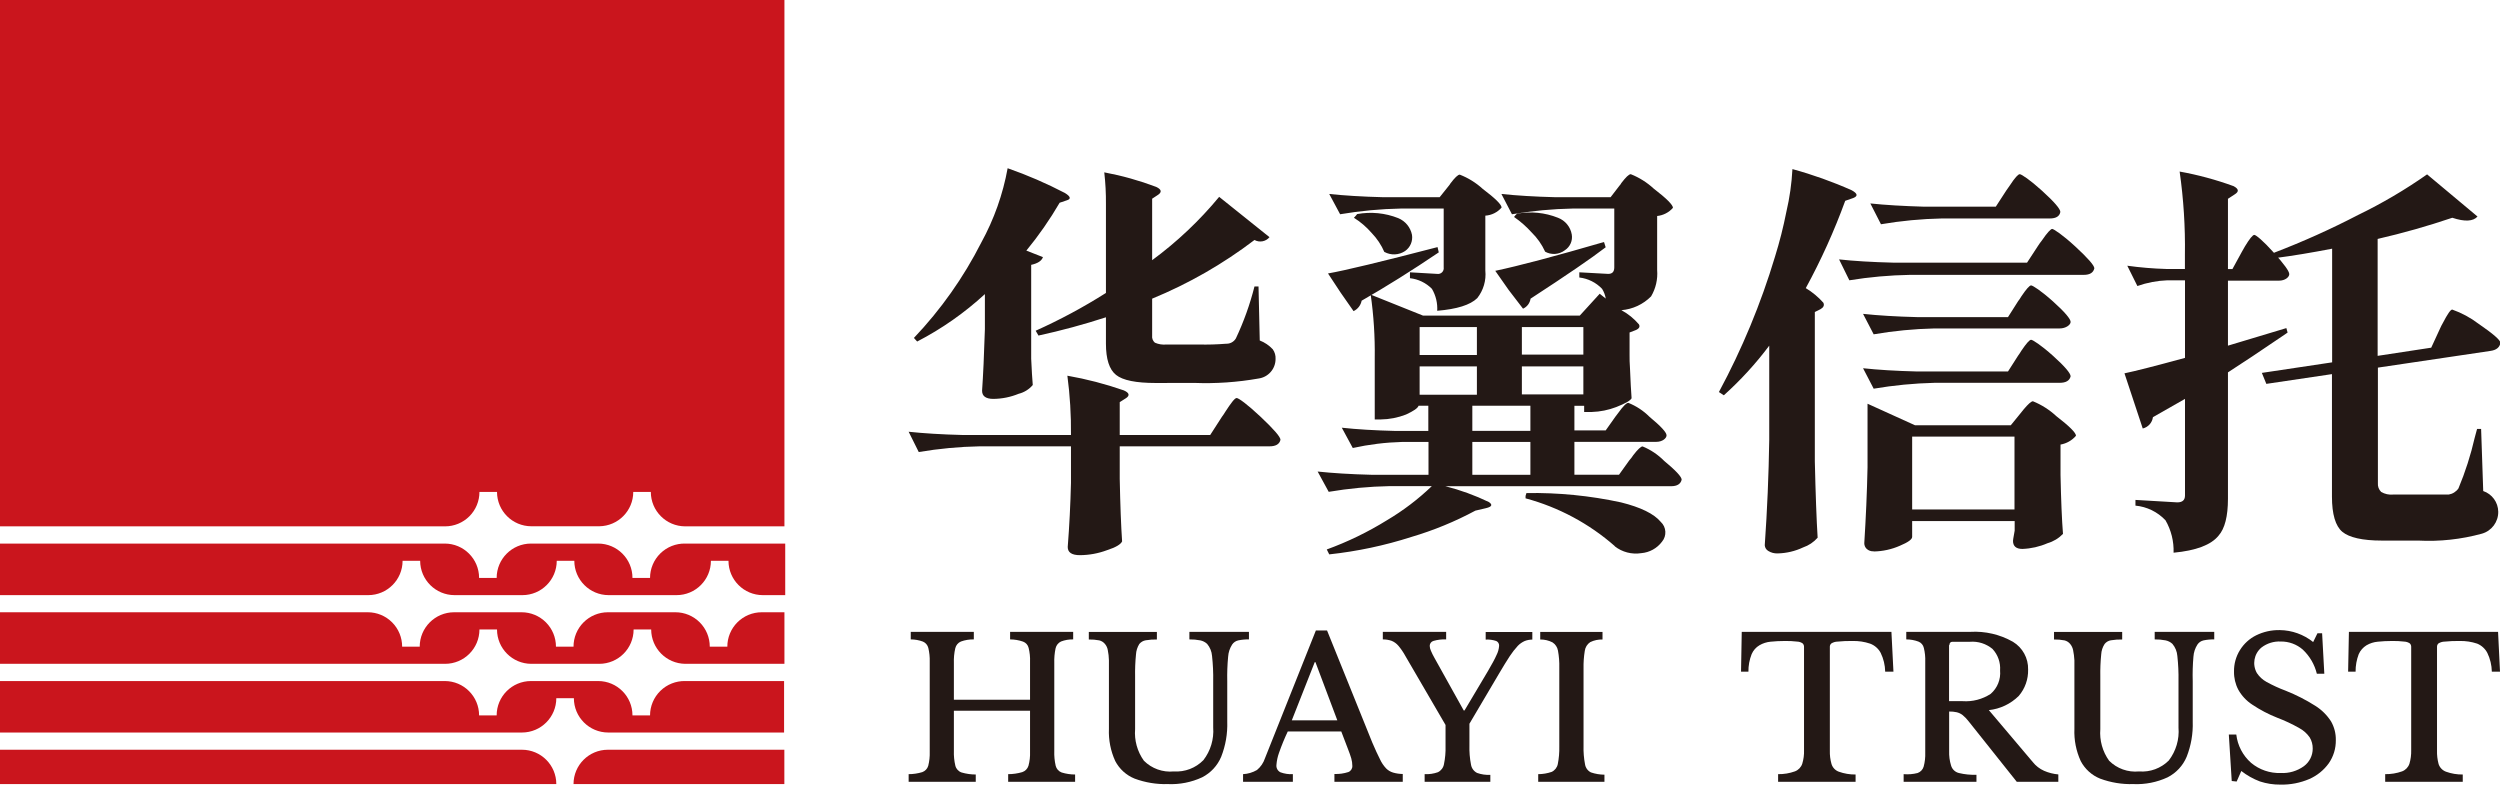
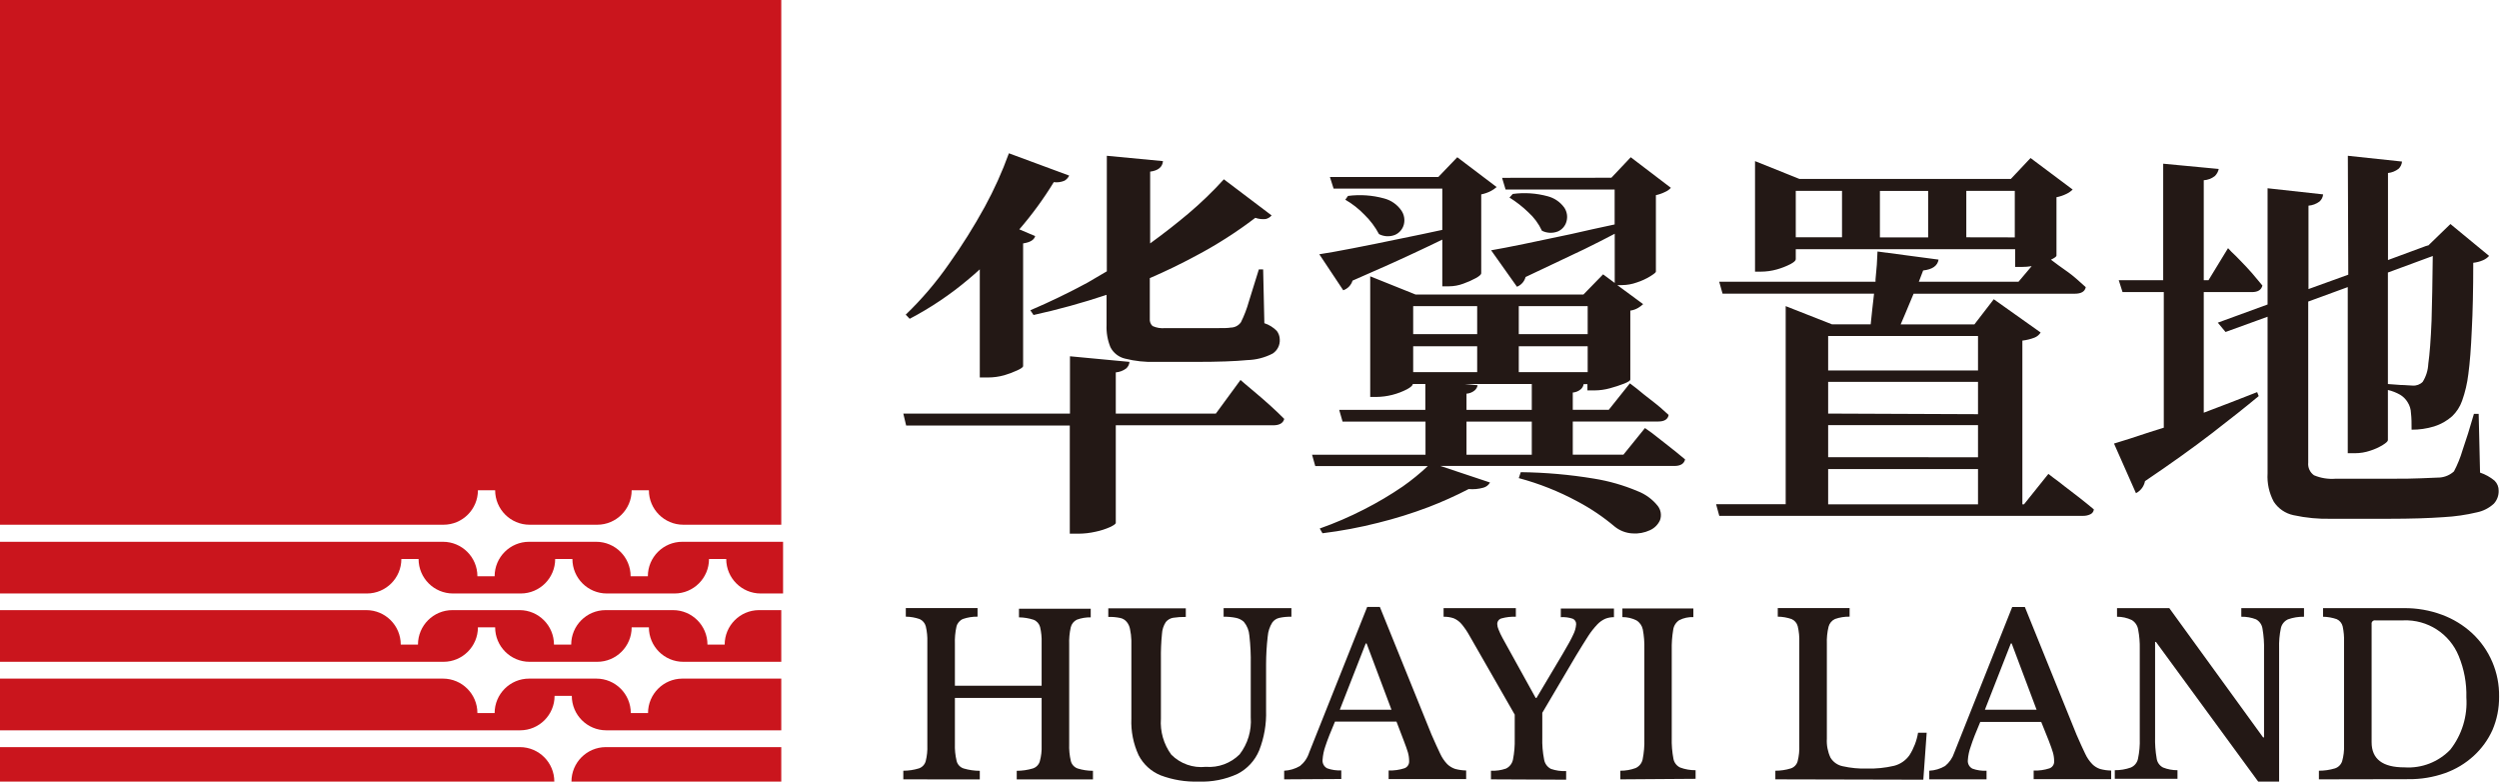
- <svg xmlns="http://www.w3.org/2000/svg" viewBox="0 0 284.6 89.26">
+ <svg xmlns="http://www.w3.org/2000/svg" viewBox="0 0 290.15 90.71">
  <defs>
-     <style>.cls-1{fill:#231815;}.cls-2{fill:#ca151d;}</style>
+     <style>.cls-1{fill:#ca151d;}.cls-2{fill:#231815;}</style>
  </defs>
  <g id="图层_2" data-name="图层 2">
    <g id="图层_1-2" data-name="图层 1">
-       <path class="cls-1" d="M122.94,63.2c-.93,0-1.39-.31-1.39-.93q.28-3.6.37-7.3V50.81h-10.4a46.7,46.7,0,0,0-6.93.65l-1.15-2.31c1.69.18,3.74.31,6.14.37h12.34a47.63,47.63,0,0,0-.41-6.75,41.06,41.06,0,0,1,6.42,1.67c.62.27.71.57.28.87l-.74.47v3.74h10.3l1.34-2.08a5.63,5.63,0,0,0,.37-.55c.65-1,1.08-1.58,1.3-1.58s1.21.71,2.72,2.13,2.27,2.3,2.27,2.63c-.12.5-.54.74-1.25.74H127.47v3.7q.09,4.49.27,7.12c-.15.34-.72.68-1.71,1A8.94,8.94,0,0,1,122.94,63.2Zm-9.85-17.79q-1.29,0-1.29-.93c.12-1.72.23-4.07.32-7v-4a35.35,35.35,0,0,1-7.71,5.4l-.37-.41a45.9,45.9,0,0,0,7.67-10.86,27.91,27.91,0,0,0,3-8.46,49.35,49.35,0,0,1,6.52,2.82c.65.4.72.68.23.83l-.83.28a41.47,41.47,0,0,1-3.79,5.45l1.89.74c-.15.43-.6.72-1.34.88V39.4c0,.37,0,.85,0,1.43.06,1.33.12,2.31.18,3a3.09,3.09,0,0,1-1.61,1A7.74,7.74,0,0,1,113.09,45.41Zm18.49-1.81c-2.25,0-3.76-.3-4.53-.92s-1.15-1.8-1.15-3.56v-3a79.53,79.53,0,0,1-7.68,2.08l-.32-.55a63.72,63.72,0,0,0,8-4.3V23.22a29.35,29.35,0,0,0-.19-3.6,34.81,34.81,0,0,1,5.92,1.66c.58.28.66.57.23.88l-.7.46v7a42.75,42.75,0,0,0,7.63-7.21L144.52,27a1.36,1.36,0,0,1-1.71.32A51.62,51.62,0,0,1,131.16,34v4.2a.91.91,0,0,0,.31.81,2.61,2.61,0,0,0,1.31.21h3.7a30.16,30.16,0,0,0,3.1-.09,1.23,1.23,0,0,0,1.11-.6,32.39,32.39,0,0,0,2.12-5.92h.46l.14,6.15a4,4,0,0,1,1.48,1,1.72,1.72,0,0,1,.32,1.11,2.24,2.24,0,0,1-1.94,2.22,34.41,34.41,0,0,1-7.34.5Z" />
-       <path class="cls-1" d="M151.32,63.11l-.28-.56a37.07,37.07,0,0,0,6.84-3.32A28,28,0,0,0,163,55.34h-4.81a47,47,0,0,0-6.93.65L150,53.68c1.7.18,3.74.31,6.15.37h6.47V50.31h-3A30,30,0,0,0,154,51l-1.25-2.31q2.55.28,6.15.37h3.7V46.19h-1.11c-.09.28-.57.6-1.43,1a8.2,8.2,0,0,1-2.87.56h-.69v-7a46.49,46.49,0,0,0-.46-7.21L162,35.93h17.84l2.27-2.49.69.55a3,3,0,0,0-.42-1.11,4.26,4.26,0,0,0-2.59-1.29V31l3.29.18c.46,0,.69-.24.69-.74v-6.7h-4.71a47,47,0,0,0-6.94.65l-1.2-2.31c1.7.18,3.74.31,6.15.37h6.28l1-1.3a1.4,1.4,0,0,0,.23-.32c.5-.65.85-1,1.07-1a8.47,8.47,0,0,1,2.63,1.66c1.45,1.11,2.17,1.84,2.17,2.17a2.78,2.78,0,0,1-1.8.93v6.15a5.1,5.1,0,0,1-.69,3,5.36,5.36,0,0,1-3.38,1.57,7,7,0,0,1,2,1.62c.15.28,0,.49-.37.65l-.7.27v2.59c0,.4,0,.91.05,1.53.06,1.48.12,2.6.18,3.37-.15.28-.74.6-1.75,1a8.5,8.5,0,0,1-2.78.56h-.87v-.7h-1.11V49h3.56l1.11-1.57a4.72,4.72,0,0,1,.32-.42c.55-.77.94-1.15,1.15-1.15a7.17,7.17,0,0,1,2.41,1.59c1.29,1.07,1.94,1.77,1.94,2.11s-.48.74-1.16.74h-9.33v3.74h5.08l1.16-1.62a4.44,4.44,0,0,0,.46-.6c.52-.68.88-1,1.06-1a7.37,7.37,0,0,1,2.45,1.64c1.33,1.1,2,1.82,2,2.15-.12.5-.53.74-1.2.74h-25.7a26.55,26.55,0,0,1,4.95,1.8c.46.31.35.54-.33.7l-1.2.28a38.42,38.42,0,0,1-7.3,3A47,47,0,0,1,151.32,63.11Zm2.77-27.69-1.48-2.12-1.43-2.17q2.91-.51,12.47-3l.14.6q-4.57,3.09-8.78,5.5A1.67,1.67,0,0,1,154.09,35.42Zm9.52,0a4.42,4.42,0,0,0-.6-2.54,4.15,4.15,0,0,0-2.5-1.21V31l3.1.18a.65.65,0,0,0,.74-.74v-6.7H159.5a47,47,0,0,0-6.94.65l-1.24-2.31c1.69.18,3.74.31,6.14.37h6.43l1-1.25a1.79,1.79,0,0,0,.23-.32c.49-.65.85-1,1.06-1a8.37,8.37,0,0,1,2.61,1.62c1.43,1.08,2.15,1.79,2.15,2.13a2.67,2.67,0,0,1-1.85.92V30.8a4.36,4.36,0,0,1-.92,3.14C167.37,34.72,165.86,35.19,163.61,35.38Zm-6-6.7a7.33,7.33,0,0,0-1.48-2.22,9,9,0,0,0-2-1.71l.18-.19.19-.23a8.51,8.51,0,0,1,4.67.46,2.61,2.61,0,0,1,1.57,1.9,1.89,1.89,0,0,1-.79,1.85A2.27,2.27,0,0,1,157.6,28.68Zm4,11.69h6.52V37.23h-6.52Zm0,4.53h6.52V41.71h-6.52Zm6,4.11h6.61V46.19h-6.61Zm0,5h6.61V50.31h-6.61Zm5.78-18.9L171.74,33l-1.52-2.17q4-.84,12.38-3.28l.19.6Q180.39,30,174.24,34A1.49,1.49,0,0,1,173.36,35.15Zm2.5-6.52a7.25,7.25,0,0,0-1.53-2.17,11.38,11.38,0,0,0-2-1.76l.14-.18.19-.19a8.43,8.43,0,0,1,4.67.46,2.49,2.49,0,0,1,1.57,1.9,1.78,1.78,0,0,1-.79,1.8A2.05,2.05,0,0,1,175.86,28.63Zm-2.64,11.74h7V37.23h-7Zm0,4.53h7V41.71h-7Zm10.59,17.28a25.42,25.42,0,0,0-10.17-5.45l0-.28.1-.32a47.12,47.12,0,0,1,10.76,1.06q3.38.84,4.53,2.22a1.64,1.64,0,0,1,.14,2.26,3.28,3.28,0,0,1-2.35,1.3A3.91,3.91,0,0,1,183.81,62.18Z" />
-       <path class="cls-1" d="M202.38,63a1.87,1.87,0,0,1-1.08-.28.81.81,0,0,1-.4-.65q.42-6,.51-12V39.35A39,39,0,0,1,196.24,45l-.56-.37a82.61,82.61,0,0,0,6.38-15.39,49,49,0,0,0,1.3-5.13,27.53,27.53,0,0,0,.69-4.86,47.19,47.19,0,0,1,6.75,2.41c.67.37.73.66.18.88l-.92.32a72.9,72.9,0,0,1-4.49,9.94,8.65,8.65,0,0,1,2,1.66c.15.31,0,.55-.33.74l-.64.32v17q.13,5.64.32,8.69a3.85,3.85,0,0,1-1.66,1.11A7.11,7.11,0,0,1,202.38,63Zm8.14-31.11-1.16-2.36q2.55.28,6.15.37h15.25L232,28a7.37,7.37,0,0,1,.46-.64c.59-.87,1-1.3,1.16-1.3s1.18.66,2.63,2,2.17,2.16,2.17,2.49c-.12.5-.52.74-1.2.74H217.45A48.08,48.08,0,0,0,210.52,31.91Zm2.77,6.15-1.2-2.31c1.69.18,3.74.31,6.15.37h10.35l1.15-1.81a4.61,4.61,0,0,0,.37-.55c.56-.83.93-1.25,1.11-1.25s1.14.61,2.5,1.83,2,2,2,2.33-.54.74-1.25.74H220.22A47,47,0,0,0,213.29,38.06Zm0,6.19-1.2-2.31c1.69.18,3.74.31,6.15.37h10.35l1.15-1.8a6,6,0,0,0,.37-.56c.56-.83.93-1.25,1.11-1.25s1.14.61,2.5,1.83,2,2,2,2.33c-.12.5-.54.74-1.25.74H220.22A48.34,48.34,0,0,0,213.29,44.25Zm0,18.53a1.06,1.06,0,0,1-.78-.27.88.88,0,0,1-.28-.65c.18-2.87.31-5.75.37-8.64V47.3c0-.55,0-1,0-1.34L218,48.41h10.91L230,47.07a5.45,5.45,0,0,0,.37-.46c.52-.62.87-.93,1.06-.93a8.79,8.79,0,0,1,2.68,1.71q2.22,1.71,2.22,2.22a3,3,0,0,1-1.76,1v3.47c.06,2.83.15,5.07.28,6.7a4,4,0,0,1-1.76,1.06,7.89,7.89,0,0,1-2.86.65c-.71,0-1.07-.31-1.07-.92,0-.16.06-.37.1-.65s.06-.36.09-.51V59.32H217.68v1.8q0,.42-1.38,1A7.69,7.69,0,0,1,213.29,62.78Zm.83-37.25-1.2-2.35c1.7.18,3.74.3,6.15.37h8.13l1.2-1.85q.15-.24.42-.6c.55-.84.92-1.25,1.11-1.25s1.15.63,2.54,1.89,2.08,2.07,2.08,2.41c-.09.49-.49.74-1.2.74H221.06A46.89,46.89,0,0,0,214.12,25.53ZM217.68,58h11.65V49.7H217.68Z" />
-       <path class="cls-1" d="M247.44,62.92a6.91,6.91,0,0,0-.92-3.69,5.4,5.4,0,0,0-3.42-1.67v-.65l4.76.28c.59,0,.88-.26.88-.78v-11l-3.65,2.08a1.53,1.53,0,0,1-1.16,1.29l-2.08-6.28c1.2-.25,3.5-.83,6.89-1.76V31.91h-2a11.52,11.52,0,0,0-3.42.65l-1.15-2.31a40.84,40.84,0,0,0,4.43.37h2.13V29a60.46,60.46,0,0,0-.6-9.47,37,37,0,0,1,6.14,1.66c.59.31.64.62.14.93l-.78.51v8h.51l1.06-1.94.37-.65c.52-.86.88-1.3,1.06-1.3s1,.66,2.2,2,1.78,2.13,1.78,2.47-.48.74-1.16.74h-5.82v7.4l6.65-2,.14.51c-.12.09-.32.23-.6.41-2.49,1.7-4.56,3.07-6.19,4.12V56.78c0,2-.36,3.4-1.07,4.2Q251.28,62.56,247.44,62.92Zm23.71-1.38c-2.21,0-3.72-.35-4.5-1s-1.18-2-1.18-4V42.59L258,43.7l-.51-1.25,8-1.2V28.31q-3.56.69-6.42,1.06l-.19-.6a91.93,91.93,0,0,0,9.57-4.3,56.49,56.49,0,0,0,7.85-4.62l5.74,4.8c-.5.56-1.45.61-2.87.14a88.13,88.13,0,0,1-8.5,2.41V40.51l6.1-.93,1-2.17a5.69,5.69,0,0,1,.33-.65c.52-1,.87-1.52,1.06-1.52a11.1,11.1,0,0,1,3,1.62c1.66,1.14,2.49,1.86,2.49,2.17-.09.52-.47.83-1.15.92l-12.8,1.9V55a1.25,1.25,0,0,0,.37,1,2.26,2.26,0,0,0,1.38.3h3.38c.52,0,1.18,0,2,0h.93a1.68,1.68,0,0,0,1.11-.7,35.64,35.64,0,0,0,1.85-5.77l.27-1h.46l.24,7.07a2.52,2.52,0,0,1,1.71,2.35,2.56,2.56,0,0,1-1.85,2.5,22.92,22.92,0,0,1-7.26.79Z" />
-       <path class="cls-1" d="M103.44,89v-.87a5.34,5.34,0,0,0,1.55-.23,1.09,1.09,0,0,0,.68-.72,5.67,5.67,0,0,0,.17-1.58V75.33a6,6,0,0,0-.16-1.57,1.06,1.06,0,0,0-.61-.72,4,4,0,0,0-1.39-.25v-.86h7.18v.86a4.06,4.06,0,0,0-1.47.24,1.1,1.1,0,0,0-.64.76,6.46,6.46,0,0,0-.16,1.69v4.18h8.67V75.33a5.61,5.61,0,0,0-.16-1.57,1,1,0,0,0-.64-.72,4.5,4.5,0,0,0-1.47-.25v-.86h7.18v.86a3.62,3.62,0,0,0-1.39.24,1.14,1.14,0,0,0-.61.76,7,7,0,0,0-.15,1.69v10a6.5,6.5,0,0,0,.16,1.7,1.09,1.09,0,0,0,.68.76,5.24,5.24,0,0,0,1.53.23V89h-7.62v-.87a5.68,5.68,0,0,0,1.6-.23,1.11,1.11,0,0,0,.71-.72,5.25,5.25,0,0,0,.18-1.58V80.91h-8.67v4.57a6.41,6.41,0,0,0,.17,1.7,1.09,1.09,0,0,0,.71.76,5.83,5.83,0,0,0,1.61.23V89Z" />
-       <path class="cls-1" d="M139.71,77.55v4.6a10,10,0,0,1-.69,4,4.63,4.63,0,0,1-2.17,2.34,8.35,8.35,0,0,1-3.9.77,10,10,0,0,1-3.78-.62,4.31,4.31,0,0,1-2.21-2,8,8,0,0,1-.72-3.66V77c0-.74,0-1.35,0-1.83a6.57,6.57,0,0,0-.13-1.17,1.48,1.48,0,0,0-.32-.69,1.2,1.2,0,0,0-.65-.41,5.84,5.84,0,0,0-1.19-.1v-.86h7.75v.86a6.91,6.91,0,0,0-1.27.09,1.2,1.2,0,0,0-.73.42,2.53,2.53,0,0,0-.38,1.2,21.79,21.79,0,0,0-.1,2.49v6a5.43,5.43,0,0,0,1,3.6,4.23,4.23,0,0,0,3.41,1.22A4.3,4.3,0,0,0,137,86.53a5.43,5.43,0,0,0,1.11-3.71V77.55a22.53,22.53,0,0,0-.13-2.87,2.42,2.42,0,0,0-.56-1.38,1.61,1.61,0,0,0-.78-.4,6,6,0,0,0-1.24-.11v-.86h6.78v.86a5.48,5.48,0,0,0-1.21.11,1.13,1.13,0,0,0-.7.47,2.9,2.9,0,0,0-.46,1.39A24,24,0,0,0,139.71,77.55Z" />
-       <path class="cls-1" d="M141.51,89v-.87a3.52,3.52,0,0,0,1.58-.47,2.87,2.87,0,0,0,.91-1.33l5.8-14.56h1.27l5.15,12.76q.51,1.19.87,1.89a3.87,3.87,0,0,0,.71,1.06,1.85,1.85,0,0,0,.79.47,4.07,4.07,0,0,0,1.1.16V89h-7.78v-.89a4.56,4.56,0,0,0,1.59-.22.72.72,0,0,0,.45-.71,3.15,3.15,0,0,0-.12-.84c-.08-.29-.22-.67-.41-1.16l-.73-1.91H146.6a24.51,24.51,0,0,0-1,2.44,5.16,5.16,0,0,0-.29,1.36.83.83,0,0,0,.46.85,3.53,3.53,0,0,0,1.41.21V89Zm5.55-7h5.18l-2.49-6.62h-.08Z" />
-       <path class="cls-1" d="M162.18,89v-.87a3.94,3.94,0,0,0,1.51-.22,1.26,1.26,0,0,0,.69-.91,8.82,8.82,0,0,0,.18-2.07v-2.4L160,74.7a7.1,7.1,0,0,0-.81-1.19,2,2,0,0,0-.77-.56,3,3,0,0,0-1-.16v-.86h7.21v.86a4.43,4.43,0,0,0-1.44.17.58.58,0,0,0-.43.57,1.44,1.44,0,0,0,.13.54,7.39,7.39,0,0,0,.4.81l3.34,6h.09l2.64-4.44c.47-.8.81-1.42,1-1.86a2.74,2.74,0,0,0,.3-1.06.56.56,0,0,0-.33-.55,3.21,3.21,0,0,0-1.2-.16v-.86h5.31v.86a2.39,2.39,0,0,0-.86.16,2.49,2.49,0,0,0-.8.56,9.08,9.08,0,0,0-.91,1.17q-.5.76-1.23,2l-3.36,5.69v2.47a9.9,9.9,0,0,0,.18,2.19,1.28,1.28,0,0,0,.69.94,3.91,3.91,0,0,0,1.51.22V89Z" />
-       <path class="cls-1" d="M175.11,89v-.87a4.79,4.79,0,0,0,1.54-.26,1.26,1.26,0,0,0,.69-.89,9.26,9.26,0,0,0,.17-2V76a9.36,9.36,0,0,0-.15-1.93,1.41,1.41,0,0,0-.62-.94,3,3,0,0,0-1.4-.33v-.86h7.09v.86a3,3,0,0,0-1.4.3,1.42,1.42,0,0,0-.62,1,11.18,11.18,0,0,0-.14,2v8.8a9.7,9.7,0,0,0,.17,2.11,1.24,1.24,0,0,0,.67.92,4.9,4.9,0,0,0,1.54.26V89Z" />
-       <path class="cls-1" d="M215.32,71.93l.23,4.53h-.94a5.11,5.11,0,0,0-.51-2.13,2.24,2.24,0,0,0-1.21-1.06,5.8,5.8,0,0,0-2-.3,14,14,0,0,0-1.69.07,1.39,1.39,0,0,0-.72.21.49.49,0,0,0-.17.41V85.44a5,5,0,0,0,.19,1.54,1.35,1.35,0,0,0,.83.87,5.47,5.47,0,0,0,1.91.32V89h-8.82v-.87a5.4,5.4,0,0,0,1.92-.32,1.4,1.4,0,0,0,.83-.87,4.68,4.68,0,0,0,.2-1.54V73.66a.54.54,0,0,0-.15-.41,1.13,1.13,0,0,0-.62-.21,10.28,10.28,0,0,0-1.45-.07,15.59,15.59,0,0,0-1.58.08,3.07,3.07,0,0,0-1.28.41,2.17,2.17,0,0,0-.88,1,5.25,5.25,0,0,0-.37,2h-.84l.08-4.53Z" />
-       <path class="cls-1" d="M230.88,76.22a4.44,4.44,0,0,1-1.06,3,5.7,5.7,0,0,1-3.41,1.62l5,5.91a3.39,3.39,0,0,0,1.29,1,5.21,5.21,0,0,0,1.62.41V89h-4.73l-5.47-6.87a4.13,4.13,0,0,0-.7-.73,1.76,1.76,0,0,0-.68-.32,3.56,3.56,0,0,0-.85-.08v4.49a5,5,0,0,0,.22,1.66A1.22,1.22,0,0,0,223,88a7.4,7.4,0,0,0,2,.2V89h-8.29v-.87A4.73,4.73,0,0,0,218.3,88a1.1,1.1,0,0,0,.69-.73,5.37,5.37,0,0,0,.18-1.59V75.33a5.61,5.61,0,0,0-.16-1.57,1,1,0,0,0-.61-.72,3.92,3.92,0,0,0-1.39-.25v-.86h7.29a8.79,8.79,0,0,1,4.85,1.13A3.58,3.58,0,0,1,230.88,76.22Zm-9-2.78v6.38h1.54a5.18,5.18,0,0,0,3.2-.83,3.14,3.14,0,0,0,1.07-2.66,3.25,3.25,0,0,0-.86-2.45,3.57,3.57,0,0,0-2.57-.82h-2C222.06,73.06,221.92,73.19,221.92,73.44Z" />
-       <path class="cls-1" d="M249.62,77.55v4.6a10,10,0,0,1-.69,4,4.63,4.63,0,0,1-2.17,2.34,8.35,8.35,0,0,1-3.9.77,10,10,0,0,1-3.78-.62,4.31,4.31,0,0,1-2.21-2,8,8,0,0,1-.72-3.66V77c0-.74,0-1.35,0-1.83A7.84,7.84,0,0,0,236,74a1.59,1.59,0,0,0-.33-.69,1.2,1.2,0,0,0-.65-.41,5.84,5.84,0,0,0-1.19-.1v-.86h7.76v.86a7,7,0,0,0-1.28.09,1.15,1.15,0,0,0-.72.42,2.42,2.42,0,0,0-.39,1.2,21.79,21.79,0,0,0-.1,2.49v6a5.43,5.43,0,0,0,1,3.6,4.23,4.23,0,0,0,3.41,1.22,4.3,4.3,0,0,0,3.38-1.24A5.43,5.43,0,0,0,248,82.82V77.55a22.53,22.53,0,0,0-.13-2.87,2.42,2.42,0,0,0-.56-1.38,1.61,1.61,0,0,0-.78-.4,6,6,0,0,0-1.24-.11v-.86h6.78v.86a5.48,5.48,0,0,0-1.21.11,1.13,1.13,0,0,0-.7.47,2.9,2.9,0,0,0-.46,1.39A24,24,0,0,0,249.62,77.55Z" />
-       <path class="cls-1" d="M254.06,88.91l-.33-5.29h.85a5.08,5.08,0,0,0,1.68,3.22A5,5,0,0,0,259.64,88a4.15,4.15,0,0,0,2.64-.78,2.48,2.48,0,0,0,1-2,2.41,2.41,0,0,0-.34-1.27,3.39,3.39,0,0,0-1.2-1.07,17.7,17.7,0,0,0-2.49-1.17,14.94,14.94,0,0,1-2.86-1.5,4.81,4.81,0,0,1-1.58-1.69,4.28,4.28,0,0,1-.49-2.07A4.48,4.48,0,0,1,255,74a4.55,4.55,0,0,1,1.83-1.67,5.84,5.84,0,0,1,2.7-.6,6.19,6.19,0,0,1,3.8,1.36l.49-1h.53l.25,4.61h-.85a5.59,5.59,0,0,0-1.6-2.75,3.74,3.74,0,0,0-2.51-.92,3.33,3.33,0,0,0-2.19.68,2.3,2.3,0,0,0-.52,2.92,3.13,3.13,0,0,0,1.09,1,16.28,16.28,0,0,0,2.18,1,20.2,20.2,0,0,1,3.39,1.73,5.75,5.75,0,0,1,1.78,1.77,4.13,4.13,0,0,1,.54,2.12,4.5,4.5,0,0,1-.8,2.64,5.4,5.4,0,0,1-2.21,1.79,7.9,7.9,0,0,1-3.3.64,7.21,7.21,0,0,1-2.33-.36,8,8,0,0,1-2.12-1.19l-.53,1.2Z" />
-       <path class="cls-1" d="M284.38,71.93l.22,4.53h-.93a5.11,5.11,0,0,0-.51-2.13A2.28,2.28,0,0,0,282,73.27a5.86,5.86,0,0,0-2-.3,14.13,14.13,0,0,0-1.69.07,1.39,1.39,0,0,0-.72.21.51.51,0,0,0-.16.41V85.44a5.37,5.37,0,0,0,.18,1.54,1.39,1.39,0,0,0,.84.87,5.42,5.42,0,0,0,1.91.32V89h-8.83v-.87a5.51,5.51,0,0,0,1.93-.32,1.4,1.4,0,0,0,.83-.87,5,5,0,0,0,.2-1.54V73.66a.54.54,0,0,0-.15-.41,1.2,1.2,0,0,0-.63-.21,10.12,10.12,0,0,0-1.44-.07,15.59,15.59,0,0,0-1.58.08,3.11,3.11,0,0,0-1.29.41,2.29,2.29,0,0,0-.88,1,5.48,5.48,0,0,0-.36,2h-.85l.09-4.53Z" />
-       <path class="cls-2" d="M50.67,59.92A3.91,3.91,0,0,0,54.58,56h2a3.91,3.91,0,0,0,3.91,3.91h7.73A3.91,3.91,0,0,0,72.09,56h2A3.92,3.92,0,0,0,78,59.92h11.3V0H0V59.92H50.67Z" />
-       <path class="cls-2" d="M63.33,89.26a3.91,3.91,0,0,0-3.91-3.91H0v3.91Z" />
-       <path class="cls-2" d="M65.29,89.26h24V85.35H69.2A3.91,3.91,0,0,0,65.29,89.26Z" />
-       <path class="cls-2" d="M78,61.88A3.92,3.92,0,0,0,74,65.79h-2a3.91,3.91,0,0,0-3.91-3.91H60.45a3.91,3.91,0,0,0-3.91,3.91h-2a3.91,3.91,0,0,0-3.91-3.91H0v5.87H41.92a3.91,3.91,0,0,0,3.91-3.91h2a3.92,3.92,0,0,0,3.92,3.91h7.72a3.91,3.91,0,0,0,3.91-3.91h2a3.91,3.91,0,0,0,3.91,3.91h7.73a3.91,3.91,0,0,0,3.91-3.91h2a3.91,3.91,0,0,0,3.91,3.91h2.55V61.88Z" />
-       <path class="cls-2" d="M74,81.44h-2a3.91,3.91,0,0,0-3.91-3.91H60.45a3.91,3.91,0,0,0-3.91,3.91h-2a3.91,3.91,0,0,0-3.91-3.91H0v5.86H59.42a3.91,3.91,0,0,0,3.91-3.91h2a3.91,3.91,0,0,0,3.91,3.91H89.26V77.53H78A3.92,3.92,0,0,0,74,81.44Z" />
-       <path class="cls-2" d="M82.8,73.62h-2a3.91,3.91,0,0,0-3.91-3.92H69.2a3.91,3.91,0,0,0-3.91,3.92h-2a3.91,3.91,0,0,0-3.91-3.92H51.7a3.92,3.92,0,0,0-3.92,3.92h-2a3.91,3.91,0,0,0-3.91-3.92H0v5.87H50.67a3.91,3.91,0,0,0,3.91-3.91h2a3.91,3.91,0,0,0,3.91,3.91h7.73a3.91,3.91,0,0,0,3.91-3.91h2A3.92,3.92,0,0,0,78,75.57h11.3V69.7H86.71A3.91,3.91,0,0,0,82.8,73.62Z" />
+       <path class="cls-1" d="M51.49,60.9a4,4,0,0,0,4-4h2a4,4,0,0,0,4,4h7.85a4,4,0,0,0,4-4h2a4,4,0,0,0,4,4H90.71V0H0V60.9H51.49Z" />
+       <path class="cls-1" d="M64.36,90.71a4,4,0,0,0-4-4H0v4Z" />
+       <path class="cls-1" d="M66.35,90.71H90.71v-4H70.32A4,4,0,0,0,66.35,90.71Z" />
+       <path class="cls-1" d="M79.22,62.88a4,4,0,0,0-4,4h-2a4,4,0,0,0-4-4H61.43a4,4,0,0,0-4,4h-2a4,4,0,0,0-4-4H0v6H42.6a4,4,0,0,0,4-4h2a4,4,0,0,0,4,4h7.86a4,4,0,0,0,4-4h2a4,4,0,0,0,4,4h7.86a4,4,0,0,0,4-4h2a4,4,0,0,0,4,4h2.6v-6Z" />
+       <path class="cls-1" d="M75.24,82.76h-2a4,4,0,0,0-4-4H61.43a4,4,0,0,0-4,4h-2a4,4,0,0,0-4-4H0v6H60.39a4,4,0,0,0,4-4h2a4,4,0,0,0,4,4H90.71v-6H79.22A4,4,0,0,0,75.24,82.76Z" />
+       <path class="cls-1" d="M84.14,74.81h-2a4,4,0,0,0-4-4H70.32a4,4,0,0,0-4,4h-2a4,4,0,0,0-4-4H52.53a4,4,0,0,0-4,4h-2a4,4,0,0,0-4-4H0v6H51.49a4,4,0,0,0,4-4h2a4,4,0,0,0,4,4h7.85a4,4,0,0,0,4-4h2a4,4,0,0,0,4,4H90.71v-6h-2.6A4,4,0,0,0,84.14,74.81Z" />
+       <path class="cls-2" d="M131.14,42a1.13,1.13,0,0,1-.39.77,2.35,2.35,0,0,1-1.2.45V48h11.62l2.86-3.9.51.44,1.34,1.13c.54.46,1.1.94,1.67,1.46s1.08,1,1.56,1.49c-.13.49-.56.74-1.29.74H129.55V60.68c0,.12-.22.28-.66.49a8.31,8.31,0,0,1-1.68.54,9.14,9.14,0,0,1-2,.23h-1V49.39h-19L104.88,48h19.35V41.35ZM120.19,27.4c-.12.45-.59.73-1.4.85V42.48c0,.14-.25.31-.67.5a10.23,10.23,0,0,1-1.52.57,7,7,0,0,1-1.9.26h-.94V31.26c-.41.38-.84.75-1.28,1.12A37.54,37.54,0,0,1,105.62,37l-.46-.48a39.09,39.09,0,0,0,5-5.86A67,67,0,0,0,114.34,24a44.7,44.7,0,0,0,2.8-6.21l7,2.59a1.4,1.4,0,0,1-.54.59,2.39,2.39,0,0,1-1.25.17,41.26,41.26,0,0,1-4,5.48ZM147.64,25a1.23,1.23,0,0,1-.68.42,2.73,2.73,0,0,1-1.21-.14,49.29,49.29,0,0,1-6.9,4.41c-1.69.91-3.47,1.78-5.35,2.59V37a1,1,0,0,0,.32.84,2.85,2.85,0,0,0,1.47.24h4.09c.78,0,1.48,0,2.11,0s1.09,0,1.4-.06a1.46,1.46,0,0,0,1.19-.62A13.54,13.54,0,0,0,145,35c.35-1.11.74-2.35,1.16-3.73h.5l.14,6.24a3.56,3.56,0,0,1,1.44.89,1.67,1.67,0,0,1,.35,1,1.82,1.82,0,0,1-.82,1.63,6.75,6.75,0,0,1-2.93.76q-2.13.21-5.94.21h-4.75a12.74,12.74,0,0,1-3.53-.38,2.56,2.56,0,0,1-1.69-1.32,6.08,6.08,0,0,1-.45-2.57V34.22A83.69,83.69,0,0,1,120,36.56l-.37-.55q3.33-1.42,6.61-3.19l2.27-1.33V18.08l6.52.62c-.06.69-.56,1.1-1.49,1.22v8.33q2.34-1.7,4.41-3.44a43.64,43.64,0,0,0,4.15-4Z" />
+       <path class="cls-2" d="M187.09,20.63l2.25-2.38L194,21.8a1.92,1.92,0,0,1-.68.48,4.56,4.56,0,0,1-1.06.37v8.88q0,.13-.66.54a7.21,7.21,0,0,1-1.55.71,5.16,5.16,0,0,1-1.74.31h-.53l3,2.21a3.49,3.49,0,0,1-.56.42,2.43,2.43,0,0,1-.93.33v8c0,.12-.24.28-.71.47a16,16,0,0,1-1.65.54,6.8,6.8,0,0,1-1.77.25h-.85v-.73h-.44a1,1,0,0,1-.32.59,1.65,1.65,0,0,1-.94.39v2h4.18l2.45-3.07.81.62c.49.41,1.08.89,1.79,1.43s1.33,1.09,1.9,1.62c-.09.51-.5.76-1.21.76h-9.92v3.85h5.88l2.5-3.09.78.55,1.88,1.47c.72.56,1.38,1.1,2,1.62-.12.51-.54.76-1.26.76H167.24L173,56a1.25,1.25,0,0,1-.77.6,4.78,4.78,0,0,1-1.71.16,46,46,0,0,1-4.65,2.09A51.24,51.24,0,0,1,160,60.68a52.45,52.45,0,0,1-6.45,1.21l-.32-.55a41.52,41.52,0,0,0,5.13-2.21,40.38,40.38,0,0,0,4.51-2.67,26.29,26.29,0,0,0,2.91-2.37H152.71l-.37-1.31h13.17V48.93h-9.63l-.39-1.36h10v-3h-1.46v0c0,.16-.21.35-.63.59a7.94,7.94,0,0,1-3.6.91h-.71v-14l5.26,2.11h19.5l2.28-2.34,1.35,1V27.13c-1,.53-2.19,1.13-3.53,1.79l-6.82,3.23a1.67,1.67,0,0,1-1,1.13l-3-4.23c.94-.16,2.23-.41,3.84-.74l5.43-1.14q2.48-.57,5.07-1.12V22H174.81l-.41-1.36ZM167,20.54l2.2-2.29,4.57,3.46a3.44,3.44,0,0,1-.65.45,4.23,4.23,0,0,1-1.14.4v9.16c0,.13-.2.32-.61.55a9.71,9.71,0,0,1-1.46.65,4.8,4.8,0,0,1-1.69.31h-.76V27.81c-1,.48-2.06,1-3.28,1.56-2,.94-4.39,2-7.14,3.2a1.72,1.72,0,0,1-1.08,1.12l-2.78-4.18c1-.15,2.27-.38,3.92-.7s3.5-.69,5.59-1.13c1.56-.31,3.15-.65,4.77-1V21.89H154.84l-.43-1.35Zm-10.49,2.2a10.62,10.62,0,0,1,4.19.29,3.52,3.52,0,0,1,2,1.39,2,2,0,0,1,.29,1.66,1.81,1.81,0,0,1-1,1.17,2.23,2.23,0,0,1-1.88-.08,9,9,0,0,0-1.68-2.24,10.06,10.06,0,0,0-2.23-1.75Zm15,12.79h-7.43v3.25h7.43Zm-7.43,7.66h7.43v-3h-7.43Zm7.48,1.52a1,1,0,0,1-.34.6,1.65,1.65,0,0,1-.95.38v1.88h7.58v-3H170.1Zm-1.29,8.07h7.58V48.93h-7.58Zm5.37-30.27a10.23,10.23,0,0,1,4.06.27,3.44,3.44,0,0,1,1.92,1.31,1.93,1.93,0,0,1,.26,1.61,1.75,1.75,0,0,1-1,1.16,2.28,2.28,0,0,1-1.85-.08,6.69,6.69,0,0,0-1.6-2.16,13,13,0,0,0-2.17-1.69Zm8.7,16.27V35.53h-8v3.25Zm-8,4.41h8v-3h-8Zm.23,11.61a55.83,55.83,0,0,1,8.51.75A21.94,21.94,0,0,1,190.13,57a5.56,5.56,0,0,1,2.35,1.72,1.74,1.74,0,0,1,.26,1.65,2.32,2.32,0,0,1-1.18,1.17,4.09,4.09,0,0,1-2,.37,3.59,3.59,0,0,1-2.09-.8,24.3,24.3,0,0,0-4.33-2.92,31.26,31.26,0,0,0-6.8-2.7Z" />
+       <path class="cls-2" d="M207.33,35.53l5.37,2.11h4.5c.06-.52.12-1.1.18-1.72s.14-1.21.21-1.84H200l-.39-1.38h18.15v-.27c.13-1.2.2-2.27.23-3.24l7.09.94c-.12.72-.71,1.14-1.79,1.26-.15.42-.32.85-.5,1.31h11.57l1.53-1.81a6.86,6.86,0,0,1-1.12.09h-.8V28.92H208.5v1.17c0,.15-.2.34-.61.56a8.48,8.48,0,0,1-1.55.61,7,7,0,0,1-1.93.27h-.64V18.7l5.16,2.07h24.54l2.29-2.43L240.65,22a2.68,2.68,0,0,1-.72.5,4.51,4.51,0,0,1-1.16.39v6.77c0,.12-.22.28-.64.48.52.4,1.16.87,1.92,1.4s1.49,1.23,2.12,1.79c-.1.51-.53.76-1.29.76h-18.7c-.34.81-.68,1.61-1,2.39-.18.41-.35.8-.5,1.17h8.56l2.25-2.92,5.44,3.86a1.46,1.46,0,0,1-.7.59,5.71,5.71,0,0,1-1.42.35v19H235L237.83,55l.57.44c.34.24.77.57,1.31,1l1.72,1.32c.61.48,1.17.93,1.68,1.36a.7.7,0,0,1-.41.57,1.91,1.91,0,0,1-.88.18h-42.2l-.37-1.35h8.08Zm6.54-13.38H208.5v5.39h5.37ZM229.66,43V39h-17.4v4Zm0,5.07V44.32h-17.4V48Zm0,5V49.34h-17.4v3.72Zm-17.4,5.46h17.4V54.44h-17.4Zm11.61-36.37h-5.6v5.39h5.6Zm10.06,5.39V22.15H228.3v5.39Z" />
+       <path class="cls-2" d="M246,32.52h5.16V19l6.45.61a1.63,1.63,0,0,1-.46.83,2.31,2.31,0,0,1-1.28.48V32.52h.55l2.27-3.72.41.44c.3.27.66.63,1.09,1.08s.88.91,1.31,1.41.83,1,1.18,1.41c-.12.5-.52.76-1.21.76h-5.6v14c2.06-.78,4.13-1.57,6.2-2.39l.18.46q-2.16,1.8-5.45,4.33t-7.75,5.54A2,2,0,0,1,248,57.24l-2.55-5.76c1-.3,2.4-.74,4.18-1.34l1.6-.5V33.9h-4.79Zm26.6-14.44,6.29.67a1.32,1.32,0,0,1-.39.83,2.41,2.41,0,0,1-1.24.5v10.1l4.36-1.61.43-.14H282L284.51,26,289,29.7a2,2,0,0,1-.7.5,3.92,3.92,0,0,1-1.14.3q0,4.66-.17,7.8c-.09,2.1-.22,3.8-.4,5.12a14.3,14.3,0,0,1-.73,3.11,4.58,4.58,0,0,1-1.15,1.78,5.76,5.76,0,0,1-2.09,1.18,8.73,8.73,0,0,1-2.62.38c0-.72,0-1.36-.07-1.91a2.49,2.49,0,0,0-.39-1.28,2.53,2.53,0,0,0-.86-.86,5.26,5.26,0,0,0-1.43-.56v-.69l1.47.11c.58,0,1,.07,1.4.07a1.49,1.49,0,0,0,1.17-.43,4.31,4.31,0,0,0,.65-2.09c.16-1.12.29-2.79.38-5q.09-3,.14-7.52l-5.21,1.92V51.08q0,.2-.6.57a6.64,6.64,0,0,1-1.46.66,5.54,5.54,0,0,1-1.75.29h-.85V33.32L268,35V53.68a1.6,1.6,0,0,0,.67,1.48,5.4,5.4,0,0,0,2.53.4h6.49c1.29,0,2.41,0,3.39-.05l2.21-.09a2.77,2.77,0,0,0,1.63-.71,13.26,13.26,0,0,0,1-2.47c.41-1.17.85-2.57,1.32-4.21h.55l.16,6.82a5.21,5.21,0,0,1,1.69.94,1.59,1.59,0,0,1,.47,1.17,2.13,2.13,0,0,1-.56,1.5,4.11,4.11,0,0,1-1.95,1,21.64,21.64,0,0,1-3.88.56c-1.66.12-3.79.19-6.39.19h-6.63a18.47,18.47,0,0,1-4.42-.42A3.62,3.62,0,0,1,264,58.23a6.15,6.15,0,0,1-.72-3.29V36.76l-4.88,1.77-.9-1.08,5.78-2.11V21.85l6.45.71a1.26,1.26,0,0,1-.42.83,2.45,2.45,0,0,1-1.28.48v9.68l4.62-1.67Z" />
+       <path class="cls-2" d="M104.88,90.45v-1a6.11,6.11,0,0,0,1.81-.27,1.23,1.23,0,0,0,.79-.84,6.48,6.48,0,0,0,.19-1.83v-12a6.93,6.93,0,0,0-.18-1.82,1.28,1.28,0,0,0-.71-.84,5.09,5.09,0,0,0-1.61-.28v-1h8.33v1a5,5,0,0,0-1.7.27,1.3,1.3,0,0,0-.75.89,7.9,7.9,0,0,0-.18,2v4.86h10.07v-5a6.93,6.93,0,0,0-.18-1.82,1.26,1.26,0,0,0-.75-.84,5.77,5.77,0,0,0-1.7-.28v-1h8.33v1a4.39,4.39,0,0,0-1.61.27,1.33,1.33,0,0,0-.71.89,7.9,7.9,0,0,0-.18,2V86.32a7.53,7.53,0,0,0,.19,2,1.24,1.24,0,0,0,.79.87,6,6,0,0,0,1.78.27v1h-8.85v-1a6.56,6.56,0,0,0,1.86-.27,1.23,1.23,0,0,0,.82-.84,6,6,0,0,0,.21-1.83V81H110.87v5.32a7.45,7.45,0,0,0,.2,2,1.22,1.22,0,0,0,.82.87,6.65,6.65,0,0,0,1.87.27v1Z" />
+       <path class="cls-2" d="M147,77.11v5.34a11.71,11.71,0,0,1-.8,4.64,5.38,5.38,0,0,1-2.52,2.73,9.89,9.89,0,0,1-4.53.89,11.45,11.45,0,0,1-4.38-.72,5,5,0,0,1-2.57-2.34,9.2,9.2,0,0,1-.84-4.25V76.46q0-1.29,0-2.13A7.37,7.37,0,0,0,131.2,73a1.8,1.8,0,0,0-.37-.81,1.31,1.31,0,0,0-.77-.47,5.92,5.92,0,0,0-1.38-.12v-1h9v1a9.06,9.06,0,0,0-1.48.1,1.41,1.41,0,0,0-.84.49,2.81,2.81,0,0,0-.45,1.4,25.38,25.38,0,0,0-.12,2.89v6.92a6.33,6.33,0,0,0,1.2,4.18A4.91,4.91,0,0,0,140,89a5,5,0,0,0,3.93-1.45,6.29,6.29,0,0,0,1.29-4.31V77.11a25,25,0,0,0-.16-3.34,2.83,2.83,0,0,0-.64-1.6,1.92,1.92,0,0,0-.91-.46,6.37,6.37,0,0,0-1.44-.13v-1h7.87v1a5.88,5.88,0,0,0-1.4.13,1.36,1.36,0,0,0-.82.54,3.53,3.53,0,0,0-.53,1.62A28.45,28.45,0,0,0,147,77.11Z" />
+       <path class="cls-2" d="M149.1,90.45v-1a4,4,0,0,0,1.84-.55A3.25,3.25,0,0,0,152,87.35l6.74-16.91h1.47l6,14.82c.4.91.73,1.65,1,2.2a4.42,4.42,0,0,0,.82,1.22,2.41,2.41,0,0,0,.92.56,5.31,5.31,0,0,0,1.28.18v1h-9v-1a5.3,5.3,0,0,0,1.85-.26.83.83,0,0,0,.53-.83,3.71,3.71,0,0,0-.14-1c-.1-.34-.26-.79-.48-1.36l-.85-2.22H155c-.51,1.19-.88,2.14-1.11,2.84a6,6,0,0,0-.33,1.58,1,1,0,0,0,.53,1,4.19,4.19,0,0,0,1.64.24v1Zm6.46-8.08h6l-2.89-7.69h-.1Z" />
+       <path class="cls-2" d="M173.11,90.45v-1a4.63,4.63,0,0,0,1.75-.25,1.49,1.49,0,0,0,.81-1.06,11,11,0,0,0,.2-2.4V82.94l-5.24-9.14a8.5,8.5,0,0,0-.94-1.38,2.42,2.42,0,0,0-.9-.66,3.37,3.37,0,0,0-1.18-.18v-1H176v1a5.33,5.33,0,0,0-1.66.19.67.67,0,0,0-.5.66,1.68,1.68,0,0,0,.15.63,8.16,8.16,0,0,0,.47,1L178.3,81h.1l3.07-5.16c.55-.93.95-1.65,1.18-2.16a3.15,3.15,0,0,0,.35-1.22.66.66,0,0,0-.39-.65,3.68,3.68,0,0,0-1.39-.18v-1h6.17v1a2.66,2.66,0,0,0-1,.18,2.87,2.87,0,0,0-.93.66,9.22,9.22,0,0,0-1.06,1.35c-.38.59-.86,1.36-1.43,2.3l-3.9,6.61v2.87a11.34,11.34,0,0,0,.21,2.54,1.49,1.49,0,0,0,.8,1.1,4.69,4.69,0,0,0,1.76.25v1Z" />
+       <path class="cls-2" d="M188.13,90.45v-1a5,5,0,0,0,1.78-.31,1.43,1.43,0,0,0,.81-1,10.45,10.45,0,0,0,.2-2.37V75.3a10.65,10.65,0,0,0-.18-2.25A1.62,1.62,0,0,0,190,72a3.61,3.61,0,0,0-1.63-.38v-1h8.24v1a3.37,3.37,0,0,0-1.63.35,1.6,1.6,0,0,0-.71,1.12,12.49,12.49,0,0,0-.17,2.35V85.62a11.32,11.32,0,0,0,.2,2.46,1.4,1.4,0,0,0,.78,1,5,5,0,0,0,1.79.31v1Z" />
+       <path class="cls-2" d="M206.13,90.45v-1a6,6,0,0,0,1.8-.27,1.21,1.21,0,0,0,.79-.84,6.48,6.48,0,0,0,.19-1.83v-12a6.93,6.93,0,0,0-.18-1.82,1.26,1.26,0,0,0-.71-.84,5.09,5.09,0,0,0-1.61-.28v-1h8.34v1a4.8,4.8,0,0,0-1.69.27,1.35,1.35,0,0,0-.75.89,7.28,7.28,0,0,0-.2,2v11a4.59,4.59,0,0,0,.42,2.2,2.15,2.15,0,0,0,1.43,1,11.41,11.41,0,0,0,2.8.27,12.43,12.43,0,0,0,3.15-.32,3.14,3.14,0,0,0,1.79-1.23,7,7,0,0,0,1-2.61h1l-.39,5.45Z" />
+       <path class="cls-2" d="M224,90.45v-1a4,4,0,0,0,1.84-.55,3.33,3.33,0,0,0,1.06-1.54l6.73-16.91h1.47l6,14.82c.4.91.73,1.65,1,2.2a4.41,4.41,0,0,0,.83,1.22,2.3,2.3,0,0,0,.91.56,5.31,5.31,0,0,0,1.28.18v1h-9v-1a5.3,5.3,0,0,0,1.85-.26.83.83,0,0,0,.53-.83,3.71,3.71,0,0,0-.14-1c-.1-.34-.26-.79-.48-1.36L237,83.79h-7.08c-.51,1.19-.88,2.14-1.1,2.84a5.67,5.67,0,0,0-.34,1.58,1,1,0,0,0,.53,1,4.19,4.19,0,0,0,1.64.24v1Zm6.46-8.08h6l-2.89-7.69h-.1Z" />
+       <path class="cls-2" d="M262.19,90.71,250.32,74.5h-.1v11a12.68,12.68,0,0,0,.18,2.51,1.39,1.39,0,0,0,.75,1.07,4.46,4.46,0,0,0,1.67.31v1h-7.28v-1a5.37,5.37,0,0,0,1.86-.31,1.41,1.41,0,0,0,.83-1,9.79,9.79,0,0,0,.21-2.37V75.3a10.53,10.53,0,0,0-.19-2.25,1.58,1.58,0,0,0-.74-1.09,3.93,3.93,0,0,0-1.71-.38v-1h6.07l10.89,15h.11V75.48a12.73,12.73,0,0,0-.18-2.52,1.47,1.47,0,0,0-.75-1.08,4.44,4.44,0,0,0-1.71-.3v-1h7.28v1a5.27,5.27,0,0,0-1.86.3,1.48,1.48,0,0,0-.82,1,9.88,9.88,0,0,0-.21,2.38V90.71Z" />
+       <path class="cls-2" d="M269.24,90.45v-1a6.44,6.44,0,0,0,1.86-.27,1.3,1.3,0,0,0,.84-.84,6,6,0,0,0,.22-1.83v-12A7.48,7.48,0,0,0,272,72.7a1.23,1.23,0,0,0-.69-.84,5.11,5.11,0,0,0-1.59-.28v-1h9.39a12.36,12.36,0,0,1,4.42.77,10.57,10.57,0,0,1,3.5,2.14,9.83,9.83,0,0,1,3.13,7.37,9.58,9.58,0,0,1-.77,3.87,9.21,9.21,0,0,1-2.18,3,9.76,9.76,0,0,1-3.33,2,12.3,12.3,0,0,1-4.25.7Zm9.94-1.39A6.75,6.75,0,0,0,284.5,87a8.87,8.87,0,0,0,1.86-6.07,11.72,11.72,0,0,0-.89-4.8A6.65,6.65,0,0,0,279.05,72H275.8a.38.38,0,0,0-.44.44v13.7Q275.36,89.07,279.18,89.06Z" />
    </g>
  </g>
</svg>
